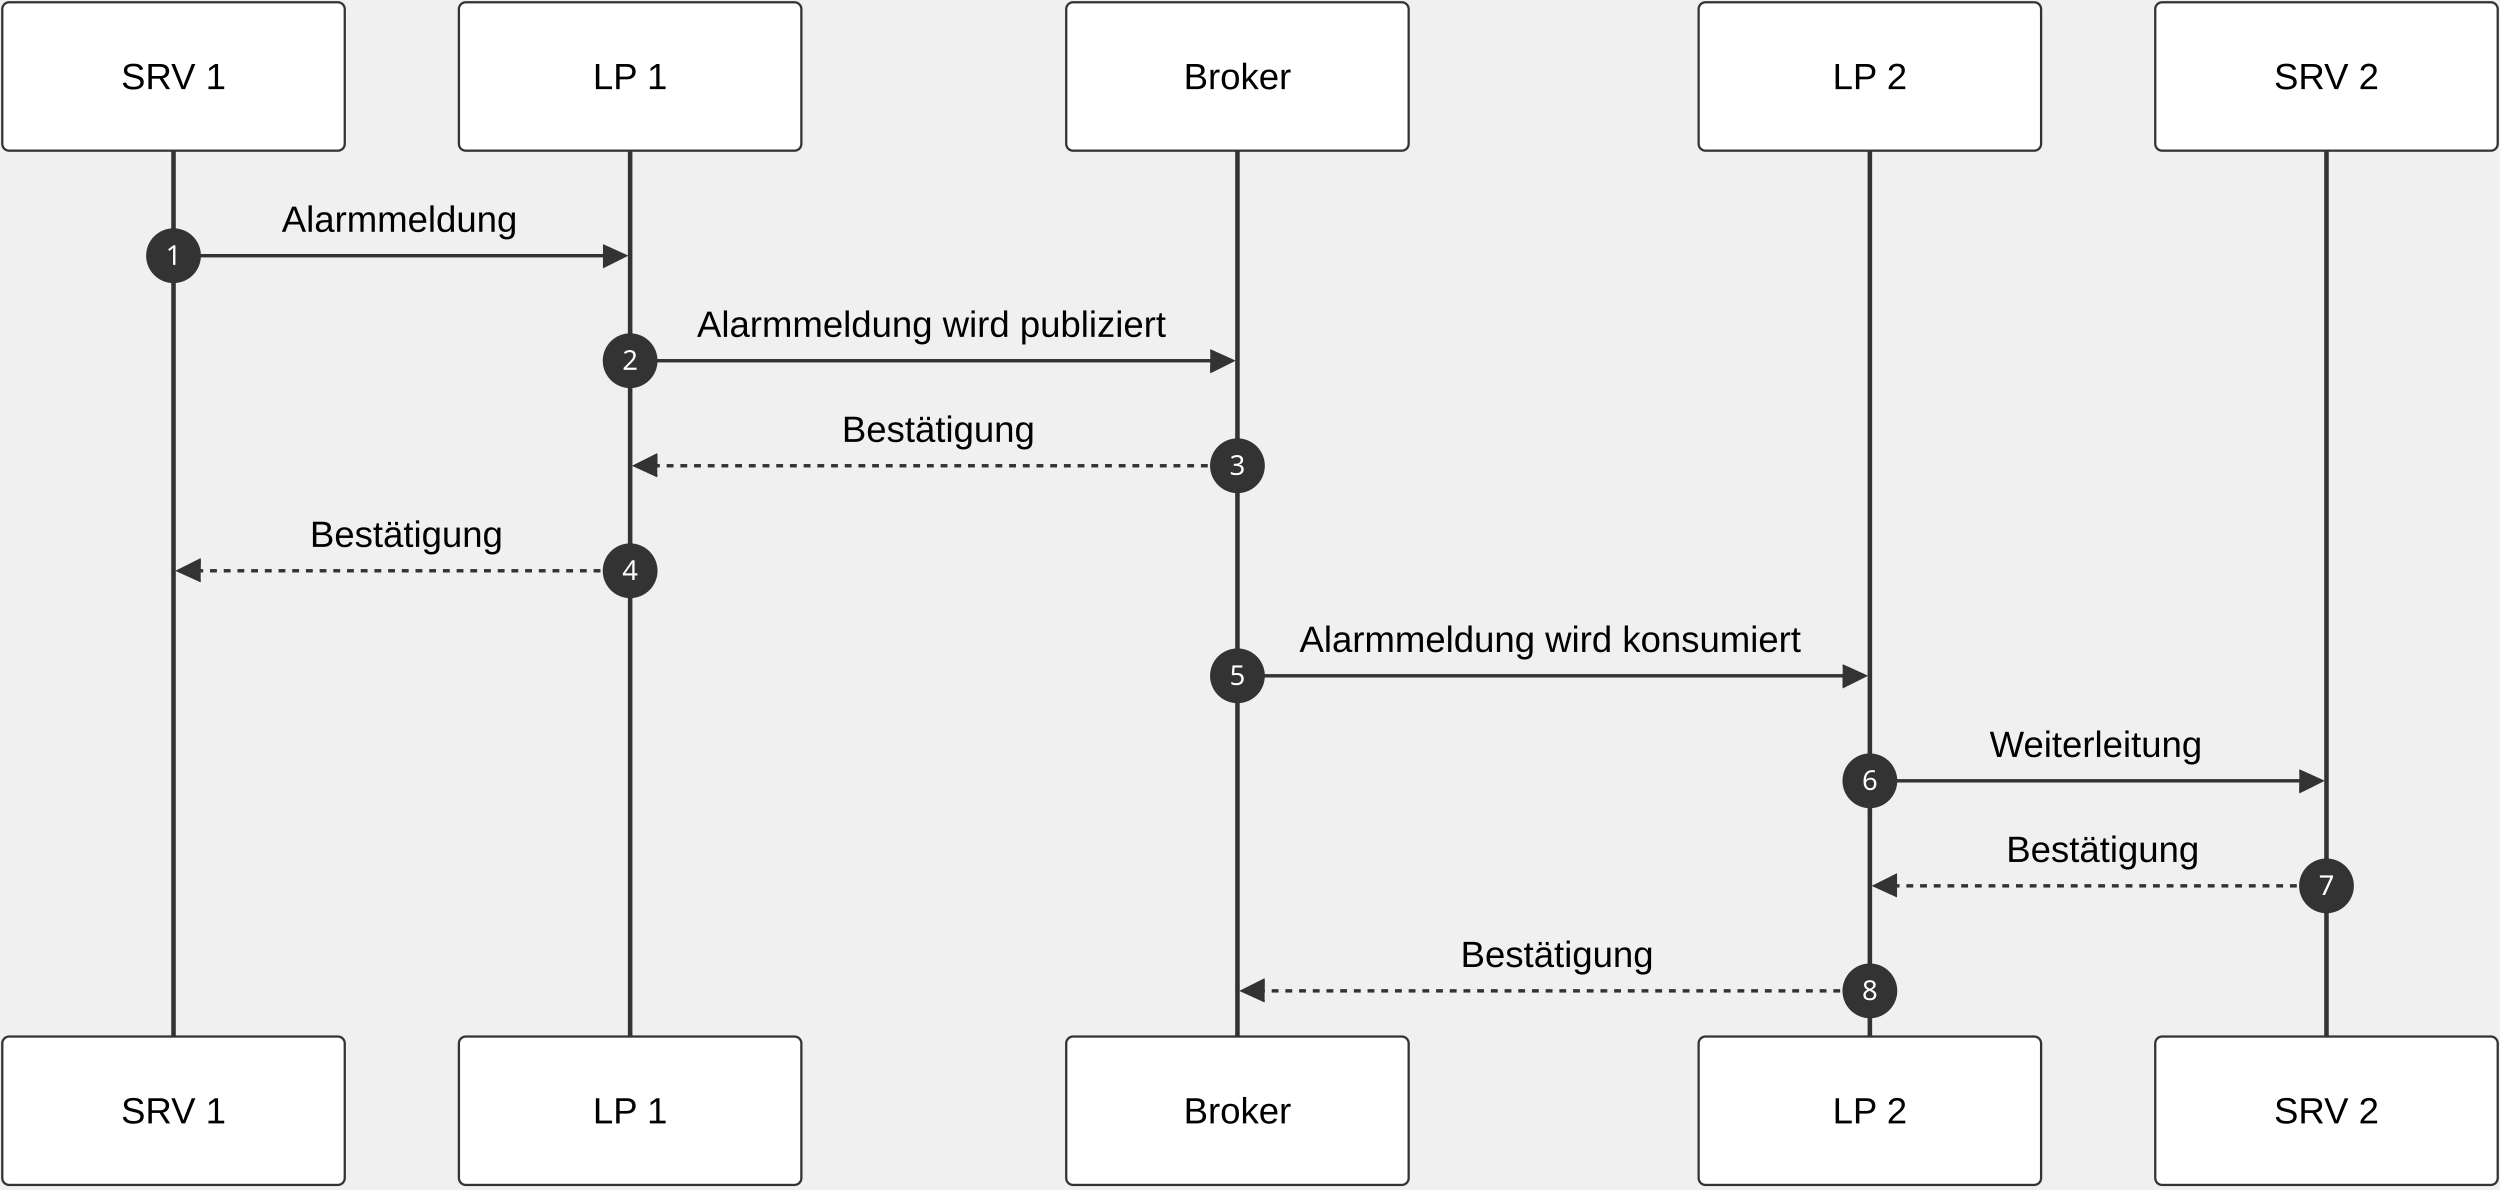
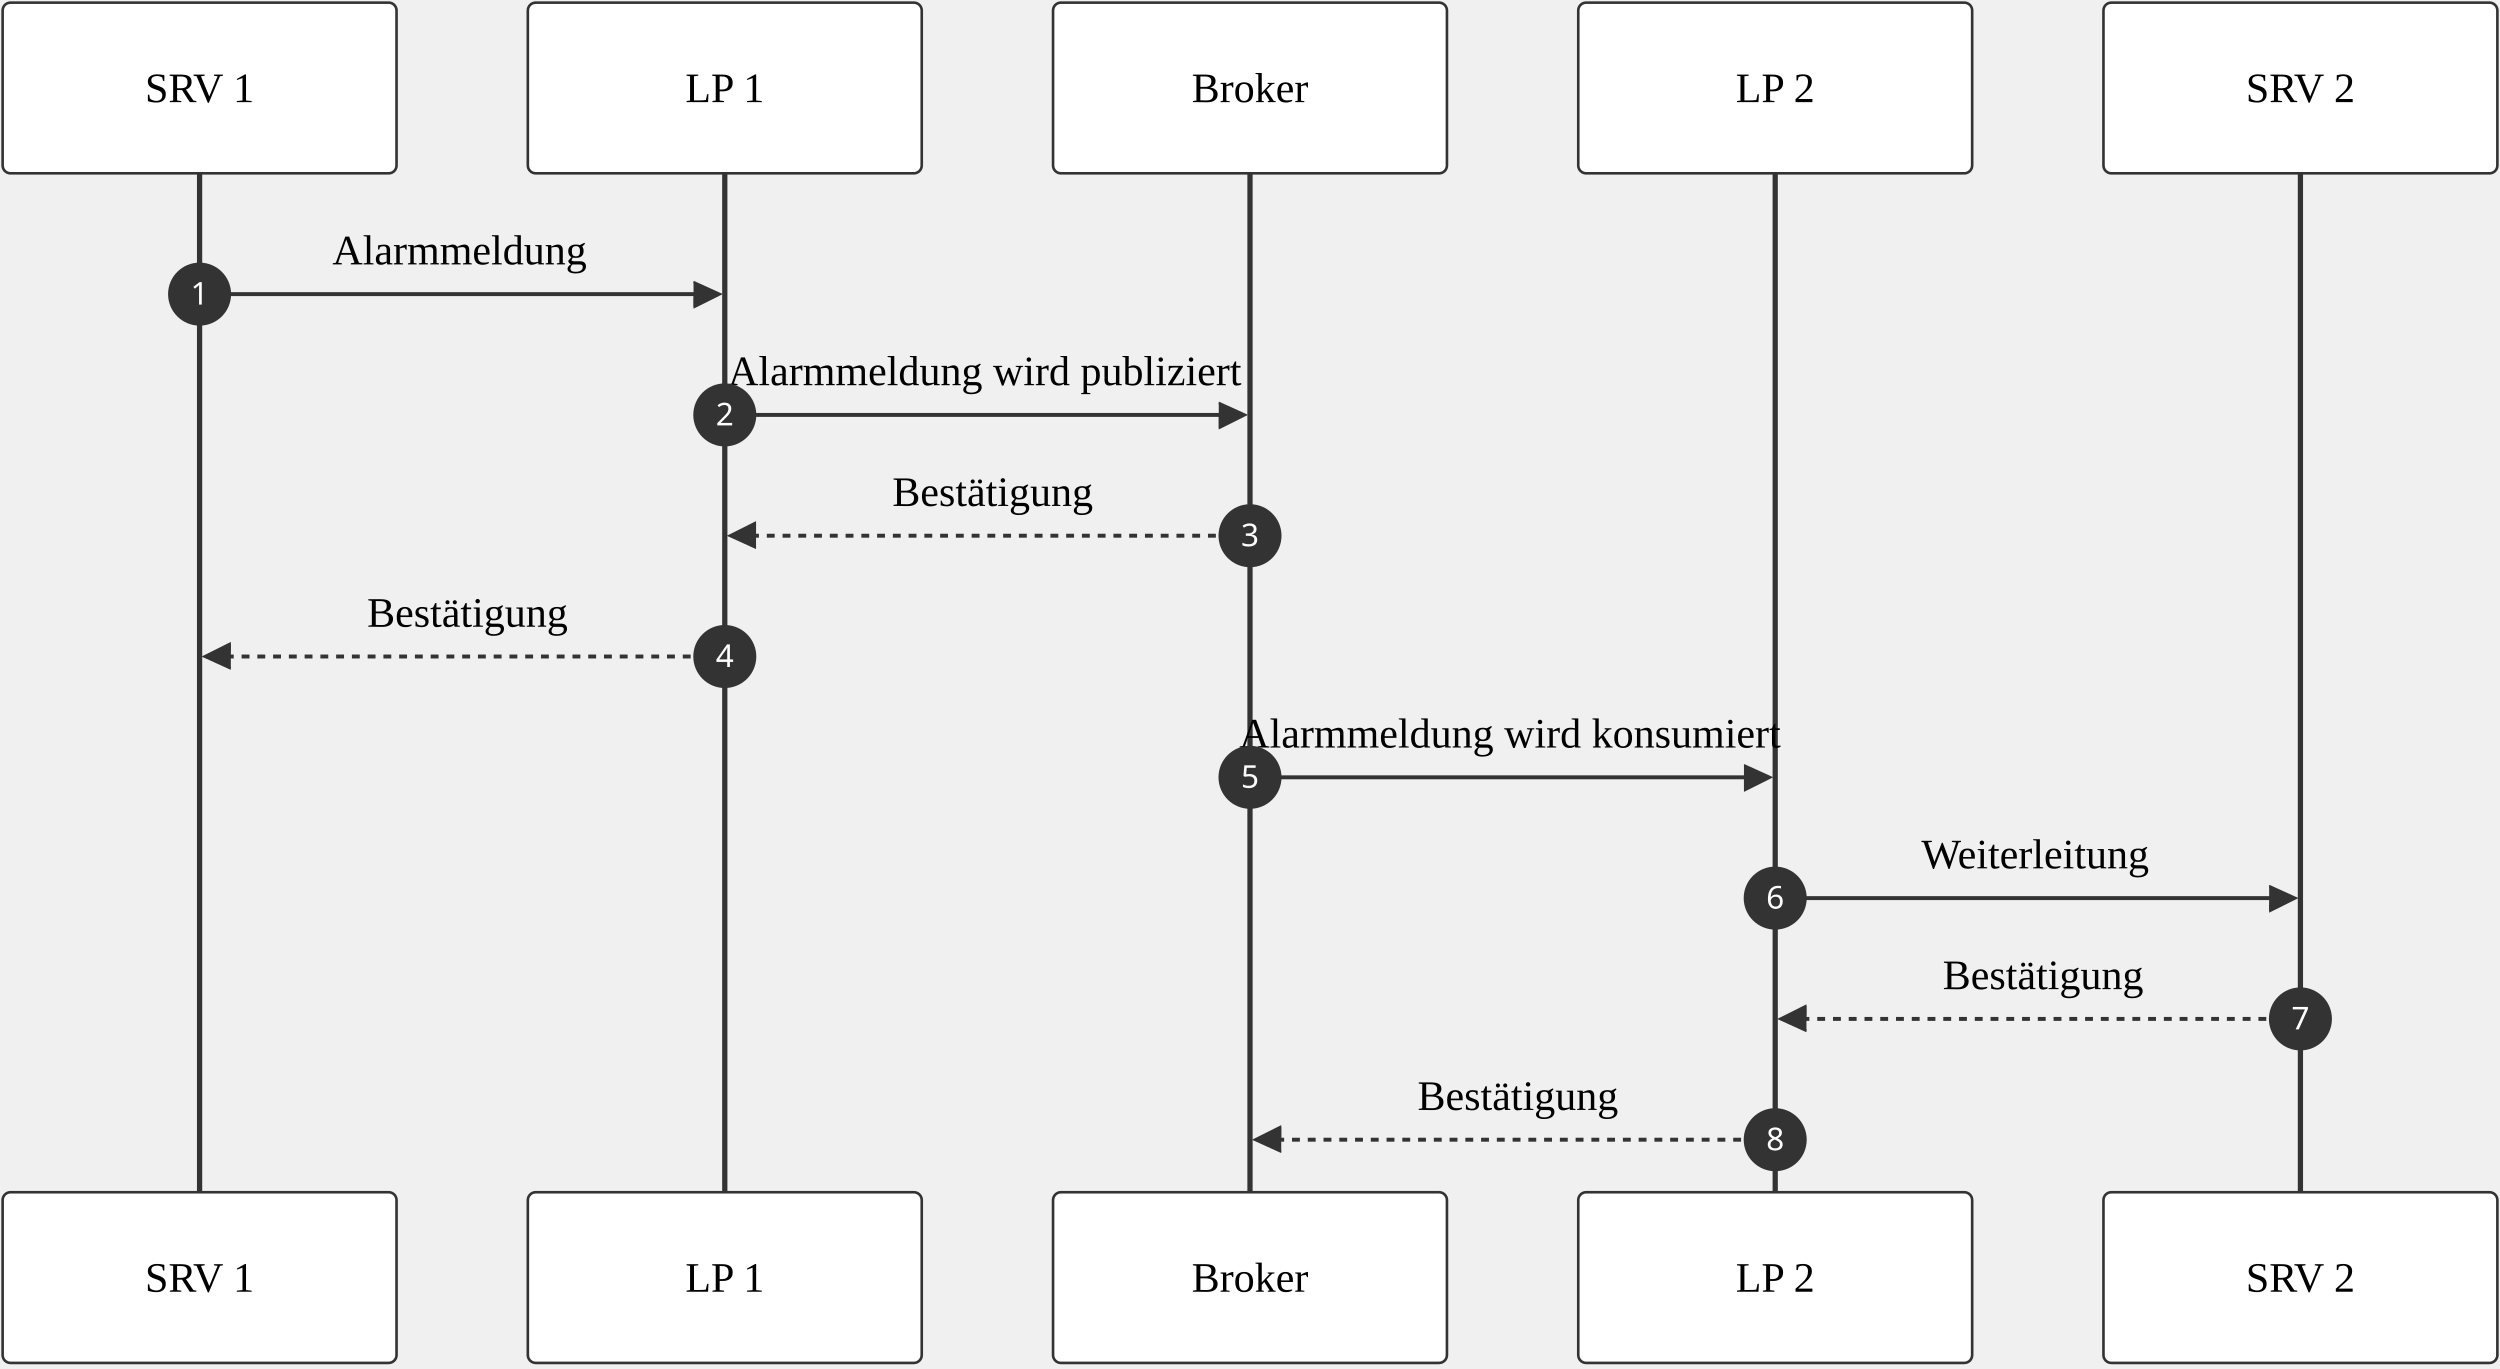
- <svg xmlns="http://www.w3.org/2000/svg" id="my-svg" width="100%" style="max-width: 1095px; background-color: white;" viewBox="-1 -1 1095 521" role="graphics-document document" aria-roledescription="sequence">
+ <svg xmlns="http://www.w3.org/2000/svg" id="my-svg" width="100%" style="max-width: 952px; background-color: white;" viewBox="-1 -1 952 521" role="graphics-document document" aria-roledescription="sequence">
  <g>
-     <rect x="943" y="453" fill="#eaeaea" stroke="#666" width="150" height="65" name="S2" rx="3" ry="3" class="actor actor-bottom" />
-     <text x="1018" y="485.5" dominant-baseline="central" alignment-baseline="central" class="actor actor-box" style="text-anchor: middle; font-size: 16px; font-weight: 400;">
-       <tspan x="1018" dy="0">SRV 2</tspan>
+     <rect x="800" y="453" fill="#eaeaea" stroke="#666" width="150" height="65" name="S2" rx="3" ry="3" class="actor actor-bottom" />
+     <text x="875" y="485.5" dominant-baseline="central" alignment-baseline="central" class="actor actor-box" style="text-anchor: middle; font-size: 16px; font-weight: 400;">
+       <tspan x="875" dy="0">SRV 2</tspan>
    </text>
  </g>
  <g>
-     <rect x="743" y="453" fill="#eaeaea" stroke="#666" width="150" height="65" name="LP2" rx="3" ry="3" class="actor actor-bottom" />
-     <text x="818" y="485.5" dominant-baseline="central" alignment-baseline="central" class="actor actor-box" style="text-anchor: middle; font-size: 16px; font-weight: 400;">
-       <tspan x="818" dy="0">LP 2</tspan>
+     <rect x="600" y="453" fill="#eaeaea" stroke="#666" width="150" height="65" name="LP2" rx="3" ry="3" class="actor actor-bottom" />
+     <text x="675" y="485.5" dominant-baseline="central" alignment-baseline="central" class="actor actor-box" style="text-anchor: middle; font-size: 16px; font-weight: 400;">
+       <tspan x="675" dy="0">LP 2</tspan>
    </text>
  </g>
  <g>
-     <rect x="466" y="453" fill="#eaeaea" stroke="#666" width="150" height="65" name="B" rx="3" ry="3" class="actor actor-bottom" />
-     <text x="541" y="485.5" dominant-baseline="central" alignment-baseline="central" class="actor actor-box" style="text-anchor: middle; font-size: 16px; font-weight: 400;">
-       <tspan x="541" dy="0">Broker</tspan>
+     <rect x="400" y="453" fill="#eaeaea" stroke="#666" width="150" height="65" name="B" rx="3" ry="3" class="actor actor-bottom" />
+     <text x="475" y="485.5" dominant-baseline="central" alignment-baseline="central" class="actor actor-box" style="text-anchor: middle; font-size: 16px; font-weight: 400;">
+       <tspan x="475" dy="0">Broker</tspan>
    </text>
  </g>
  <g>
    <rect x="200" y="453" fill="#eaeaea" stroke="#666" width="150" height="65" name="LP1" rx="3" ry="3" class="actor actor-bottom" />
    <text x="275" y="485.5" dominant-baseline="central" alignment-baseline="central" class="actor actor-box" style="text-anchor: middle; font-size: 16px; font-weight: 400;">
      <tspan x="275" dy="0">LP 1</tspan>
    </text>
  </g>
  <g>
    <rect x="0" y="453" fill="#eaeaea" stroke="#666" width="150" height="65" name="S1" rx="3" ry="3" class="actor actor-bottom" />
    <text x="75" y="485.5" dominant-baseline="central" alignment-baseline="central" class="actor actor-box" style="text-anchor: middle; font-size: 16px; font-weight: 400;">
      <tspan x="75" dy="0">SRV 1</tspan>
    </text>
  </g>
  <g>
-     <line id="actor4" x1="1018" y1="65" x2="1018" y2="453" class="actor-line 200" stroke-width="0.5px" stroke="#999" name="S2" data-et="life-line" data-id="S2" />
+     <line id="actor4" x1="875" y1="65" x2="875" y2="453" class="actor-line 200" stroke-width="0.5px" stroke="#999" name="S2" data-et="life-line" data-id="S2" />
    <g id="root-4" data-et="participant" data-type="participant" data-id="S2">
-       <rect x="943" y="0" fill="#eaeaea" stroke="#666" width="150" height="65" name="S2" rx="3" ry="3" class="actor actor-top" />
-       <text x="1018" y="32.5" dominant-baseline="central" alignment-baseline="central" class="actor actor-box" style="text-anchor: middle; font-size: 16px; font-weight: 400;">
-         <tspan x="1018" dy="0">SRV 2</tspan>
+       <rect x="800" y="0" fill="#eaeaea" stroke="#666" width="150" height="65" name="S2" rx="3" ry="3" class="actor actor-top" />
+       <text x="875" y="32.5" dominant-baseline="central" alignment-baseline="central" class="actor actor-box" style="text-anchor: middle; font-size: 16px; font-weight: 400;">
+         <tspan x="875" dy="0">SRV 2</tspan>
      </text>
    </g>
  </g>
  <g>
-     <line id="actor3" x1="818" y1="65" x2="818" y2="453" class="actor-line 200" stroke-width="0.5px" stroke="#999" name="LP2" data-et="life-line" data-id="LP2" />
+     <line id="actor3" x1="675" y1="65" x2="675" y2="453" class="actor-line 200" stroke-width="0.5px" stroke="#999" name="LP2" data-et="life-line" data-id="LP2" />
    <g id="root-3" data-et="participant" data-type="participant" data-id="LP2">
-       <rect x="743" y="0" fill="#eaeaea" stroke="#666" width="150" height="65" name="LP2" rx="3" ry="3" class="actor actor-top" />
-       <text x="818" y="32.5" dominant-baseline="central" alignment-baseline="central" class="actor actor-box" style="text-anchor: middle; font-size: 16px; font-weight: 400;">
-         <tspan x="818" dy="0">LP 2</tspan>
+       <rect x="600" y="0" fill="#eaeaea" stroke="#666" width="150" height="65" name="LP2" rx="3" ry="3" class="actor actor-top" />
+       <text x="675" y="32.5" dominant-baseline="central" alignment-baseline="central" class="actor actor-box" style="text-anchor: middle; font-size: 16px; font-weight: 400;">
+         <tspan x="675" dy="0">LP 2</tspan>
      </text>
    </g>
  </g>
  <g>
-     <line id="actor2" x1="541" y1="65" x2="541" y2="453" class="actor-line 200" stroke-width="0.5px" stroke="#999" name="B" data-et="life-line" data-id="B" />
+     <line id="actor2" x1="475" y1="65" x2="475" y2="453" class="actor-line 200" stroke-width="0.5px" stroke="#999" name="B" data-et="life-line" data-id="B" />
    <g id="root-2" data-et="participant" data-type="participant" data-id="B">
-       <rect x="466" y="0" fill="#eaeaea" stroke="#666" width="150" height="65" name="B" rx="3" ry="3" class="actor actor-top" />
-       <text x="541" y="32.5" dominant-baseline="central" alignment-baseline="central" class="actor actor-box" style="text-anchor: middle; font-size: 16px; font-weight: 400;">
-         <tspan x="541" dy="0">Broker</tspan>
+       <rect x="400" y="0" fill="#eaeaea" stroke="#666" width="150" height="65" name="B" rx="3" ry="3" class="actor actor-top" />
+       <text x="475" y="32.5" dominant-baseline="central" alignment-baseline="central" class="actor actor-box" style="text-anchor: middle; font-size: 16px; font-weight: 400;">
+         <tspan x="475" dy="0">Broker</tspan>
      </text>
    </g>
  </g>
  <g>
    <line id="actor1" x1="275" y1="65" x2="275" y2="453" class="actor-line 200" stroke-width="0.5px" stroke="#999" name="LP1" data-et="life-line" data-id="LP1" />
    <g id="root-1" data-et="participant" data-type="participant" data-id="LP1">
      <rect x="200" y="0" fill="#eaeaea" stroke="#666" width="150" height="65" name="LP1" rx="3" ry="3" class="actor actor-top" />
      <text x="275" y="32.5" dominant-baseline="central" alignment-baseline="central" class="actor actor-box" style="text-anchor: middle; font-size: 16px; font-weight: 400;">
        <tspan x="275" dy="0">LP 1</tspan>
      </text>
    </g>
  </g>
  <g>
    <line id="actor0" x1="75" y1="65" x2="75" y2="453" class="actor-line 200" stroke-width="0.5px" stroke="#999" name="S1" data-et="life-line" data-id="S1" />
    <g id="root-0" data-et="participant" data-type="participant" data-id="S1">
      <rect x="0" y="0" fill="#eaeaea" stroke="#666" width="150" height="65" name="S1" rx="3" ry="3" class="actor actor-top" />
      <text x="75" y="32.5" dominant-baseline="central" alignment-baseline="central" class="actor actor-box" style="text-anchor: middle; font-size: 16px; font-weight: 400;">
        <tspan x="75" dy="0">SRV 1</tspan>
      </text>
    </g>
  </g>
-   <style>#my-svg{font-family:"trebuchet ms",verdana,arial,sans-serif;font-size:16px;fill:#333;}@keyframes edge-animation-frame{from{stroke-dashoffset:0;}}@keyframes dash{to{stroke-dashoffset:0;}}#my-svg .edge-animation-slow{stroke-dasharray:9,5!important;stroke-dashoffset:900;animation:dash 50s linear infinite;stroke-linecap:round;}#my-svg .edge-animation-fast{stroke-dasharray:9,5!important;stroke-dashoffset:900;animation:dash 20s linear infinite;stroke-linecap:round;}#my-svg .error-icon{fill:hsl(220.588, 100%, 98.333%);}#my-svg .error-text{fill:rgb(8.5, 5.75, 0);stroke:rgb(8.5, 5.75, 0);}#my-svg .edge-thickness-normal{stroke-width:1px;}#my-svg .edge-thickness-thick{stroke-width:3.5px;}#my-svg .edge-pattern-solid{stroke-dasharray:0;}#my-svg .edge-thickness-invisible{stroke-width:0;fill:none;}#my-svg .edge-pattern-dashed{stroke-dasharray:3;}#my-svg .edge-pattern-dotted{stroke-dasharray:2;}#my-svg .marker{fill:#0b0b0b;stroke:#0b0b0b;}#my-svg .marker.cross{stroke:#0b0b0b;}#my-svg svg{font-family:"trebuchet ms",verdana,arial,sans-serif;font-size:16px;}#my-svg p{margin:0;}#my-svg .actor{stroke:#333333;fill:#ffffff;stroke-width:1;}#my-svg rect.actor.outer-path[data-look="neo"]{filter:drop-shadow( 1px 2px 2px rgba(185,185,185,1));}#my-svg rect.note[data-look="neo"]{stroke:#aaaa33;fill:#fff5ad;filter:drop-shadow( 1px 2px 2px rgba(185,185,185,1));}#my-svg text.actor&gt;tspan{fill:#000000;stroke:none;}#my-svg .actor-line{stroke:#333333;}#my-svg .innerArc{stroke-width:1.5;stroke-dasharray:none;}#my-svg .messageLine0{stroke-width:1.5;stroke-dasharray:none;stroke:#333333;}#my-svg .messageLine1{stroke-width:1.5;stroke-dasharray:2,2;stroke:#333333;}#my-svg [id$="-arrowhead"] path{fill:#333333;stroke:#333333;}#my-svg .sequenceNumber{fill:#ffffff;}#my-svg [id$="-sequencenumber"]{fill:#333333;}#my-svg [id$="-crosshead"] path{fill:#333333;stroke:#333333;}#my-svg .messageText{fill:#000000;stroke:none;}#my-svg .labelBox{stroke:#333333;fill:#ffffff;filter:none;}#my-svg .labelText,#my-svg .labelText&gt;tspan{fill:#000000;stroke:none;}#my-svg .loopText,#my-svg .loopText&gt;tspan{fill:#000000;stroke:none;}#my-svg .sectionTitle,#my-svg .sectionTitle&gt;tspan{fill:#000000;stroke:none;}#my-svg .loopLine{stroke-width:2px;stroke-dasharray:2,2;stroke:#333333;fill:#333333;}#my-svg .note{stroke:#aaaa33;fill:#fff5ad;}#my-svg .noteText,#my-svg .noteText&gt;tspan{fill:#000000;stroke:none;font-weight:normal;}#my-svg .activation0{fill:#f4f4f4;stroke:#666666;}#my-svg .activation1{fill:#f4f4f4;stroke:#666666;}#my-svg .activation2{fill:#f4f4f4;stroke:#666666;}#my-svg .actorPopupMenu{position:absolute;}#my-svg .actorPopupMenuPanel{position:absolute;fill:#ffffff;box-shadow:0px 8px 16px 0px rgba(0,0,0,0.2);filter:drop-shadow(3px 5px 2px rgb(0 0 0 / 0.4));}#my-svg .actor-man circle,#my-svg line{fill:#ffffff;stroke-width:2px;}#my-svg g rect.rect{filter:drop-shadow( 1px 2px 2px rgba(185,185,185,1));stroke:hsl(40.588, 60%, 83.333%);}#my-svg .node .neo-node{stroke:hsl(40.588, 60%, 83.333%);}#my-svg [data-look="neo"].node rect,#my-svg [data-look="neo"].cluster rect,#my-svg [data-look="neo"].node polygon{stroke:url(#my-svg-gradient);filter:drop-shadow( 1px 2px 2px rgba(185,185,185,1));}#my-svg [data-look="neo"].swimlane.cluster rect{filter:none;}#my-svg [data-look="neo"].node path{stroke:url(#my-svg-gradient);stroke-width:1px;}#my-svg [data-look="neo"].node .outer-path{filter:drop-shadow( 1px 2px 2px rgba(185,185,185,1));}#my-svg [data-look="neo"].node .neo-line path{stroke:hsl(40.588, 60%, 83.333%);filter:none;}#my-svg [data-look="neo"].node circle{stroke:url(#my-svg-gradient);filter:drop-shadow( 1px 2px 2px rgba(185,185,185,1));}#my-svg [data-look="neo"].node circle .state-start{fill:#000000;}#my-svg [data-look="neo"].icon-shape .icon{fill:url(#my-svg-gradient);filter:drop-shadow( 1px 2px 2px rgba(185,185,185,1));}#my-svg [data-look="neo"].icon-shape .icon-neo path{stroke:url(#my-svg-gradient);filter:drop-shadow( 1px 2px 2px rgba(185,185,185,1));}#my-svg :root{--mermaid-font-family:"trebuchet ms",verdana,arial,sans-serif;}</style>
+   <style>#my-svg{font-family:'Times New Roman',Times,serif;font-size:16px;fill:#333;}@keyframes edge-animation-frame{from{stroke-dashoffset:0;}}@keyframes dash{to{stroke-dashoffset:0;}}#my-svg .edge-animation-slow{stroke-dasharray:9,5!important;stroke-dashoffset:900;animation:dash 50s linear infinite;stroke-linecap:round;}#my-svg .edge-animation-fast{stroke-dasharray:9,5!important;stroke-dashoffset:900;animation:dash 20s linear infinite;stroke-linecap:round;}#my-svg .error-icon{fill:hsl(220.588, 100%, 98.333%);}#my-svg .error-text{fill:rgb(8.5, 5.75, 0);stroke:rgb(8.5, 5.75, 0);}#my-svg .edge-thickness-normal{stroke-width:1px;}#my-svg .edge-thickness-thick{stroke-width:3.5px;}#my-svg .edge-pattern-solid{stroke-dasharray:0;}#my-svg .edge-thickness-invisible{stroke-width:0;fill:none;}#my-svg .edge-pattern-dashed{stroke-dasharray:3;}#my-svg .edge-pattern-dotted{stroke-dasharray:2;}#my-svg .marker{fill:#0b0b0b;stroke:#0b0b0b;}#my-svg .marker.cross{stroke:#0b0b0b;}#my-svg svg{font-family:'Times New Roman',Times,serif;font-size:16px;}#my-svg p{margin:0;}#my-svg .actor{stroke:#333333;fill:#ffffff;stroke-width:1;}#my-svg rect.actor.outer-path[data-look="neo"]{filter:drop-shadow( 1px 2px 2px rgba(185,185,185,1));}#my-svg rect.note[data-look="neo"]{stroke:#aaaa33;fill:#fff5ad;filter:drop-shadow( 1px 2px 2px rgba(185,185,185,1));}#my-svg text.actor&gt;tspan{fill:#000000;stroke:none;}#my-svg .actor-line{stroke:#333333;}#my-svg .innerArc{stroke-width:1.5;stroke-dasharray:none;}#my-svg .messageLine0{stroke-width:1.5;stroke-dasharray:none;stroke:#333333;}#my-svg .messageLine1{stroke-width:1.5;stroke-dasharray:2,2;stroke:#333333;}#my-svg [id$="-arrowhead"] path{fill:#333333;stroke:#333333;}#my-svg .sequenceNumber{fill:#ffffff;}#my-svg [id$="-sequencenumber"]{fill:#333333;}#my-svg [id$="-crosshead"] path{fill:#333333;stroke:#333333;}#my-svg .messageText{fill:#000000;stroke:none;}#my-svg .labelBox{stroke:#333333;fill:#ffffff;filter:none;}#my-svg .labelText,#my-svg .labelText&gt;tspan{fill:#000000;stroke:none;}#my-svg .loopText,#my-svg .loopText&gt;tspan{fill:#000000;stroke:none;}#my-svg .sectionTitle,#my-svg .sectionTitle&gt;tspan{fill:#000000;stroke:none;}#my-svg .loopLine{stroke-width:2px;stroke-dasharray:2,2;stroke:#333333;fill:#333333;}#my-svg .note{stroke:#aaaa33;fill:#fff5ad;}#my-svg .noteText,#my-svg .noteText&gt;tspan{fill:#000000;stroke:none;font-weight:normal;}#my-svg .activation0{fill:#f4f4f4;stroke:#666666;}#my-svg .activation1{fill:#f4f4f4;stroke:#666666;}#my-svg .activation2{fill:#f4f4f4;stroke:#666666;}#my-svg .actorPopupMenu{position:absolute;}#my-svg .actorPopupMenuPanel{position:absolute;fill:#ffffff;box-shadow:0px 8px 16px 0px rgba(0,0,0,0.2);filter:drop-shadow(3px 5px 2px rgb(0 0 0 / 0.4));}#my-svg .actor-man circle,#my-svg line{fill:#ffffff;stroke-width:2px;}#my-svg g rect.rect{filter:drop-shadow( 1px 2px 2px rgba(185,185,185,1));stroke:hsl(40.588, 60%, 83.333%);}#my-svg .node .neo-node{stroke:hsl(40.588, 60%, 83.333%);}#my-svg [data-look="neo"].node rect,#my-svg [data-look="neo"].cluster rect,#my-svg [data-look="neo"].node polygon{stroke:url(#my-svg-gradient);filter:drop-shadow( 1px 2px 2px rgba(185,185,185,1));}#my-svg [data-look="neo"].swimlane.cluster rect{filter:none;}#my-svg [data-look="neo"].node path{stroke:url(#my-svg-gradient);stroke-width:1px;}#my-svg [data-look="neo"].node .outer-path{filter:drop-shadow( 1px 2px 2px rgba(185,185,185,1));}#my-svg [data-look="neo"].node .neo-line path{stroke:hsl(40.588, 60%, 83.333%);filter:none;}#my-svg [data-look="neo"].node circle{stroke:url(#my-svg-gradient);filter:drop-shadow( 1px 2px 2px rgba(185,185,185,1));}#my-svg [data-look="neo"].node circle .state-start{fill:#000000;}#my-svg [data-look="neo"].icon-shape .icon{fill:url(#my-svg-gradient);filter:drop-shadow( 1px 2px 2px rgba(185,185,185,1));}#my-svg [data-look="neo"].icon-shape .icon-neo path{stroke:url(#my-svg-gradient);filter:drop-shadow( 1px 2px 2px rgba(185,185,185,1));}#my-svg :root{--mermaid-font-family:"trebuchet ms",verdana,arial,sans-serif;}</style>
  <g />
  <defs>
    <symbol id="my-svg-computer" width="24" height="24">
      <path transform="scale(.5)" d="M2 2v13h20v-13h-20zm18 11h-16v-9h16v9zm-10.228 6l.466-1h3.524l.467 1h-4.457zm14.228 3h-24l2-6h2.104l-1.33 4h18.45l-1.297-4h2.073l2 6zm-5-10h-14v-7h14v7z" />
    </symbol>
  </defs>
  <defs>
    <symbol id="my-svg-database" fill-rule="evenodd" clip-rule="evenodd">
      <path transform="scale(.5)" d="M12.258.001l.256.004.255.005.253.008.251.01.249.012.247.015.246.016.242.019.241.02.239.023.236.024.233.027.231.028.229.031.225.032.223.034.22.036.217.038.214.04.211.041.208.043.205.045.201.046.198.048.194.05.191.051.187.053.183.054.18.056.175.057.172.059.168.06.163.061.16.063.155.064.15.066.074.033.073.033.071.034.07.034.069.035.068.035.067.035.066.035.064.036.064.036.062.036.06.036.06.037.058.037.058.037.055.038.055.038.053.038.052.038.051.039.05.039.048.039.047.039.045.04.044.04.043.04.041.04.04.041.039.041.037.041.036.041.034.041.033.042.032.042.03.042.029.042.027.042.026.043.024.043.023.043.021.043.02.043.018.044.017.043.015.044.013.044.012.044.011.045.009.044.007.045.006.045.004.045.002.045.001.045v17l-.001.045-.002.045-.004.045-.006.045-.007.045-.009.044-.011.045-.012.044-.013.044-.015.044-.017.043-.018.044-.02.043-.021.043-.023.043-.024.043-.026.043-.027.042-.029.042-.03.042-.032.042-.033.042-.034.041-.036.041-.037.041-.039.041-.04.041-.041.04-.043.04-.044.04-.045.04-.047.039-.048.039-.05.039-.051.039-.052.038-.053.038-.055.038-.055.038-.058.037-.058.037-.06.037-.06.036-.062.036-.064.036-.064.036-.066.035-.067.035-.068.035-.069.035-.07.034-.071.034-.073.033-.074.033-.15.066-.155.064-.16.063-.163.061-.168.06-.172.059-.175.057-.18.056-.183.054-.187.053-.191.051-.194.05-.198.048-.201.046-.205.045-.208.043-.211.041-.214.04-.217.038-.22.036-.223.034-.225.032-.229.031-.231.028-.233.027-.236.024-.239.023-.241.02-.242.019-.246.016-.247.015-.249.012-.251.01-.253.008-.255.005-.256.004-.258.001-.258-.001-.256-.004-.255-.005-.253-.008-.251-.01-.249-.012-.247-.015-.245-.016-.243-.019-.241-.02-.238-.023-.236-.024-.234-.027-.231-.028-.228-.031-.226-.032-.223-.034-.22-.036-.217-.038-.214-.04-.211-.041-.208-.043-.204-.045-.201-.046-.198-.048-.195-.05-.19-.051-.187-.053-.184-.054-.179-.056-.176-.057-.172-.059-.167-.06-.164-.061-.159-.063-.155-.064-.151-.066-.074-.033-.072-.033-.072-.034-.07-.034-.069-.035-.068-.035-.067-.035-.066-.035-.064-.036-.063-.036-.062-.036-.061-.036-.06-.037-.058-.037-.057-.037-.056-.038-.055-.038-.053-.038-.052-.038-.051-.039-.049-.039-.049-.039-.046-.039-.046-.04-.044-.04-.043-.04-.041-.04-.04-.041-.039-.041-.037-.041-.036-.041-.034-.041-.033-.042-.032-.042-.03-.042-.029-.042-.027-.042-.026-.043-.024-.043-.023-.043-.021-.043-.02-.043-.018-.044-.017-.043-.015-.044-.013-.044-.012-.044-.011-.045-.009-.044-.007-.045-.006-.045-.004-.045-.002-.045-.001-.045v-17l.001-.045.002-.045.004-.045.006-.045.007-.045.009-.044.011-.045.012-.044.013-.044.015-.044.017-.043.018-.044.02-.043.021-.043.023-.043.024-.043.026-.043.027-.042.029-.042.03-.042.032-.042.033-.042.034-.041.036-.041.037-.041.039-.041.04-.041.041-.04.043-.04.044-.04.046-.04.046-.039.049-.039.049-.039.051-.039.052-.038.053-.038.055-.038.056-.038.057-.037.058-.037.06-.037.061-.036.062-.036.063-.036.064-.036.066-.035.067-.035.068-.035.069-.035.07-.034.072-.034.072-.033.074-.033.151-.066.155-.064.159-.063.164-.061.167-.06.172-.059.176-.057.179-.056.184-.054.187-.053.19-.051.195-.05.198-.048.201-.046.204-.045.208-.043.211-.041.214-.04.217-.038.22-.036.223-.034.226-.032.228-.031.231-.028.234-.027.236-.024.238-.023.241-.02.243-.019.245-.016.247-.015.249-.012.251-.01.253-.008.255-.005.256-.004.258-.001.258.001zm-9.258 20.499v.01l.001.021.003.021.004.022.005.021.006.022.007.022.009.023.01.022.011.023.012.023.013.023.015.023.016.024.017.023.018.024.019.024.021.024.022.025.023.024.024.025.052.049.056.05.061.051.066.051.07.051.075.051.079.052.084.052.088.052.092.052.097.052.102.051.105.052.11.052.114.051.119.051.123.051.127.05.131.05.135.05.139.048.144.049.147.047.152.047.155.047.16.045.163.045.167.043.171.043.176.041.178.041.183.039.187.039.19.037.194.035.197.035.202.033.204.031.209.03.212.029.216.027.219.025.222.024.226.021.23.02.233.018.236.016.24.015.243.012.246.01.249.008.253.005.256.004.259.001.26-.001.257-.004.254-.005.25-.008.247-.011.244-.012.241-.014.237-.016.233-.018.231-.021.226-.021.224-.024.22-.026.216-.027.212-.028.21-.031.205-.031.202-.034.198-.034.194-.036.191-.037.187-.039.183-.04.179-.04.175-.042.172-.043.168-.044.163-.045.16-.046.155-.046.152-.047.148-.048.143-.049.139-.049.136-.05.131-.05.126-.05.123-.051.118-.052.114-.051.11-.052.106-.052.101-.052.096-.052.092-.052.088-.053.083-.051.079-.052.074-.052.07-.051.065-.051.06-.051.056-.05.051-.05.023-.024.023-.025.021-.024.02-.024.019-.024.018-.024.017-.024.015-.023.014-.024.013-.023.012-.023.01-.023.01-.022.008-.022.006-.022.006-.022.004-.022.004-.021.001-.021.001-.021v-4.127l-.077.055-.08.053-.083.054-.085.053-.087.052-.09.052-.093.051-.095.05-.097.05-.1.049-.102.049-.105.048-.106.047-.109.047-.111.046-.114.045-.115.045-.118.044-.12.043-.122.042-.124.042-.126.041-.128.04-.13.04-.132.038-.134.038-.135.037-.138.037-.139.035-.142.035-.143.034-.144.033-.147.032-.148.031-.15.03-.151.03-.153.029-.154.027-.156.027-.158.026-.159.025-.161.024-.162.023-.163.022-.165.021-.166.02-.167.019-.169.018-.169.017-.171.016-.173.015-.173.014-.175.013-.175.012-.177.011-.178.01-.179.008-.179.008-.181.006-.182.005-.182.004-.184.003-.184.002h-.37l-.184-.002-.184-.003-.182-.004-.182-.005-.181-.006-.179-.008-.179-.008-.178-.01-.176-.011-.176-.012-.175-.013-.173-.014-.172-.015-.171-.016-.17-.017-.169-.018-.167-.019-.166-.02-.165-.021-.163-.022-.162-.023-.161-.024-.159-.025-.157-.026-.156-.027-.155-.027-.153-.029-.151-.03-.15-.03-.148-.031-.146-.032-.145-.033-.143-.034-.141-.035-.14-.035-.137-.037-.136-.037-.134-.038-.132-.038-.13-.04-.128-.04-.126-.041-.124-.042-.122-.042-.12-.044-.117-.043-.116-.045-.113-.045-.112-.046-.109-.047-.106-.047-.105-.048-.102-.049-.1-.049-.097-.05-.095-.05-.093-.052-.09-.051-.087-.052-.085-.053-.083-.054-.08-.054-.077-.054v4.127zm0-5.654v.011l.001.021.003.021.004.021.005.022.006.022.007.022.009.022.01.022.011.023.012.023.013.023.015.024.016.023.017.024.018.024.019.024.021.024.022.024.023.025.024.024.052.05.056.05.061.05.066.051.07.051.075.052.079.051.084.052.088.052.092.052.097.052.102.052.105.052.11.051.114.051.119.052.123.05.127.051.131.05.135.049.139.049.144.048.147.048.152.047.155.046.16.045.163.045.167.044.171.042.176.042.178.04.183.04.187.038.19.037.194.036.197.034.202.033.204.032.209.03.212.028.216.027.219.025.222.024.226.022.23.02.233.018.236.016.24.014.243.012.246.01.249.008.253.006.256.003.259.001.26-.001.257-.003.254-.006.25-.008.247-.01.244-.012.241-.015.237-.016.233-.018.231-.02.226-.022.224-.024.22-.025.216-.027.212-.029.21-.03.205-.032.202-.033.198-.035.194-.036.191-.037.187-.039.183-.039.179-.041.175-.042.172-.043.168-.044.163-.045.16-.045.155-.047.152-.047.148-.048.143-.048.139-.05.136-.049.131-.05.126-.051.123-.051.118-.051.114-.052.11-.052.106-.052.101-.052.096-.052.092-.052.088-.052.083-.052.079-.052.074-.051.07-.052.065-.051.06-.05.056-.051.051-.049.023-.025.023-.024.021-.025.02-.024.019-.024.018-.024.017-.024.015-.023.014-.023.013-.024.012-.022.01-.023.01-.023.008-.022.006-.022.006-.022.004-.021.004-.022.001-.021.001-.021v-4.139l-.077.054-.08.054-.083.054-.085.052-.087.053-.09.051-.093.051-.095.051-.097.05-.1.049-.102.049-.105.048-.106.047-.109.047-.111.046-.114.045-.115.044-.118.044-.12.044-.122.042-.124.042-.126.041-.128.04-.13.039-.132.039-.134.038-.135.037-.138.036-.139.036-.142.035-.143.033-.144.033-.147.033-.148.031-.15.03-.151.03-.153.028-.154.028-.156.027-.158.026-.159.025-.161.024-.162.023-.163.022-.165.021-.166.02-.167.019-.169.018-.169.017-.171.016-.173.015-.173.014-.175.013-.175.012-.177.011-.178.009-.179.009-.179.007-.181.007-.182.005-.182.004-.184.003-.184.002h-.37l-.184-.002-.184-.003-.182-.004-.182-.005-.181-.007-.179-.007-.179-.009-.178-.009-.176-.011-.176-.012-.175-.013-.173-.014-.172-.015-.171-.016-.17-.017-.169-.018-.167-.019-.166-.02-.165-.021-.163-.022-.162-.023-.161-.024-.159-.025-.157-.026-.156-.027-.155-.028-.153-.028-.151-.03-.15-.03-.148-.031-.146-.033-.145-.033-.143-.033-.141-.035-.14-.036-.137-.036-.136-.037-.134-.038-.132-.039-.13-.039-.128-.04-.126-.041-.124-.042-.122-.043-.12-.043-.117-.044-.116-.044-.113-.046-.112-.046-.109-.046-.106-.047-.105-.048-.102-.049-.1-.049-.097-.05-.095-.051-.093-.051-.09-.051-.087-.053-.085-.052-.083-.054-.08-.054-.077-.054v4.139zm0-5.666v.011l.001.02.003.022.004.021.005.022.006.021.007.022.009.023.01.022.011.023.012.023.013.023.015.023.016.024.017.024.018.023.019.024.021.025.022.024.023.024.024.025.052.05.056.05.061.05.066.051.07.051.075.052.079.051.084.052.088.052.092.052.097.052.102.052.105.051.11.052.114.051.119.051.123.051.127.05.131.05.135.05.139.049.144.048.147.048.152.047.155.046.16.045.163.045.167.043.171.043.176.042.178.04.183.04.187.038.19.037.194.036.197.034.202.033.204.032.209.03.212.028.216.027.219.025.222.024.226.021.23.02.233.018.236.017.24.014.243.012.246.01.249.008.253.006.256.003.259.001.26-.001.257-.003.254-.006.25-.008.247-.01.244-.013.241-.014.237-.016.233-.018.231-.02.226-.022.224-.024.22-.025.216-.027.212-.029.21-.03.205-.032.202-.033.198-.035.194-.036.191-.037.187-.039.183-.039.179-.041.175-.042.172-.043.168-.044.163-.045.16-.045.155-.047.152-.047.148-.048.143-.049.139-.049.136-.049.131-.051.126-.05.123-.051.118-.052.114-.051.11-.052.106-.052.101-.052.096-.052.092-.052.088-.052.083-.052.079-.052.074-.052.07-.051.065-.051.06-.051.056-.05.051-.049.023-.025.023-.025.021-.024.02-.024.019-.024.018-.024.017-.024.015-.023.014-.024.013-.023.012-.023.01-.022.01-.023.008-.022.006-.022.006-.022.004-.022.004-.021.001-.021.001-.021v-4.153l-.077.054-.08.054-.083.053-.085.053-.087.053-.09.051-.093.051-.095.051-.097.05-.1.049-.102.048-.105.048-.106.048-.109.046-.111.046-.114.046-.115.044-.118.044-.12.043-.122.043-.124.042-.126.041-.128.04-.13.039-.132.039-.134.038-.135.037-.138.036-.139.036-.142.034-.143.034-.144.033-.147.032-.148.032-.15.03-.151.03-.153.028-.154.028-.156.027-.158.026-.159.024-.161.024-.162.023-.163.023-.165.021-.166.02-.167.019-.169.018-.169.017-.171.016-.173.015-.173.014-.175.013-.175.012-.177.01-.178.01-.179.009-.179.007-.181.006-.182.006-.182.004-.184.003-.184.001-.185.001-.185-.001-.184-.001-.184-.003-.182-.004-.182-.006-.181-.006-.179-.007-.179-.009-.178-.01-.176-.01-.176-.012-.175-.013-.173-.014-.172-.015-.171-.016-.17-.017-.169-.018-.167-.019-.166-.02-.165-.021-.163-.023-.162-.023-.161-.024-.159-.024-.157-.026-.156-.027-.155-.028-.153-.028-.151-.03-.15-.03-.148-.032-.146-.032-.145-.033-.143-.034-.141-.034-.14-.036-.137-.036-.136-.037-.134-.038-.132-.039-.13-.039-.128-.041-.126-.041-.124-.041-.122-.043-.12-.043-.117-.044-.116-.044-.113-.046-.112-.046-.109-.046-.106-.048-.105-.048-.102-.048-.1-.05-.097-.049-.095-.051-.093-.051-.09-.052-.087-.052-.085-.053-.083-.053-.08-.054-.077-.054v4.153zm8.74-8.179l-.257.004-.254.005-.25.008-.247.011-.244.012-.241.014-.237.016-.233.018-.231.021-.226.022-.224.023-.22.026-.216.027-.212.028-.21.031-.205.032-.202.033-.198.034-.194.036-.191.038-.187.038-.183.04-.179.041-.175.042-.172.043-.168.043-.163.045-.16.046-.155.046-.152.048-.148.048-.143.048-.139.049-.136.05-.131.05-.126.051-.123.051-.118.051-.114.052-.11.052-.106.052-.101.052-.096.052-.092.052-.088.052-.083.052-.079.052-.074.051-.07.052-.065.051-.06.05-.056.05-.051.05-.023.025-.023.024-.021.024-.02.025-.019.024-.018.024-.017.023-.015.024-.014.023-.013.023-.012.023-.01.023-.01.022-.008.022-.006.023-.006.021-.004.022-.004.021-.001.021-.001.021.001.021.001.021.004.021.004.022.006.021.006.023.008.022.01.022.01.023.012.023.013.023.014.023.015.024.017.023.018.024.019.024.02.025.021.024.023.024.023.025.051.05.056.05.06.05.065.051.07.052.074.051.079.052.083.052.088.052.092.052.096.052.101.052.106.052.11.052.114.052.118.051.123.051.126.051.131.05.136.05.139.049.143.048.148.048.152.048.155.046.16.046.163.045.168.043.172.043.175.042.179.041.183.04.187.038.191.038.194.036.198.034.202.033.205.032.21.031.212.028.216.027.22.026.224.023.226.022.231.021.233.018.237.016.241.014.244.012.247.011.25.008.254.005.257.004.26.001.26-.001.257-.004.254-.005.25-.008.247-.011.244-.012.241-.014.237-.016.233-.018.231-.021.226-.022.224-.023.22-.026.216-.027.212-.028.21-.031.205-.032.202-.033.198-.034.194-.036.191-.038.187-.038.183-.04.179-.041.175-.042.172-.043.168-.043.163-.045.16-.046.155-.046.152-.048.148-.048.143-.048.139-.049.136-.05.131-.05.126-.051.123-.051.118-.051.114-.052.11-.052.106-.052.101-.052.096-.052.092-.052.088-.052.083-.052.079-.052.074-.051.07-.052.065-.051.06-.05.056-.05.051-.05.023-.025.023-.024.021-.024.02-.025.019-.024.018-.024.017-.023.015-.024.014-.023.013-.023.012-.023.01-.023.01-.022.008-.022.006-.023.006-.021.004-.022.004-.021.001-.021.001-.021-.001-.021-.001-.021-.004-.021-.004-.022-.006-.021-.006-.023-.008-.022-.01-.022-.01-.023-.012-.023-.013-.023-.014-.023-.015-.024-.017-.023-.018-.024-.019-.024-.02-.025-.021-.024-.023-.024-.023-.025-.051-.05-.056-.05-.06-.05-.065-.051-.07-.052-.074-.051-.079-.052-.083-.052-.088-.052-.092-.052-.096-.052-.101-.052-.106-.052-.11-.052-.114-.052-.118-.051-.123-.051-.126-.051-.131-.05-.136-.05-.139-.049-.143-.048-.148-.048-.152-.048-.155-.046-.16-.046-.163-.045-.168-.043-.172-.043-.175-.042-.179-.041-.183-.04-.187-.038-.191-.038-.194-.036-.198-.034-.202-.033-.205-.032-.21-.031-.212-.028-.216-.027-.22-.026-.224-.023-.226-.022-.231-.021-.233-.018-.237-.016-.241-.014-.244-.012-.247-.011-.25-.008-.254-.005-.257-.004-.26-.001-.26.001z" />
    </symbol>
  </defs>
  <defs>
    <symbol id="my-svg-clock" width="24" height="24">
      <path transform="scale(.5)" d="M12 2c5.514 0 10 4.486 10 10s-4.486 10-10 10-10-4.486-10-10 4.486-10 10-10zm0-2c-6.627 0-12 5.373-12 12s5.373 12 12 12 12-5.373 12-12-5.373-12-12-12zm5.848 12.459c.202.038.202.333.001.372-1.907.361-6.045 1.111-6.547 1.111-.719 0-1.301-.582-1.301-1.301 0-.512.77-5.447 1.125-7.445.034-.192.312-.181.343.014l.985 6.238 5.394 1.011z" />
    </symbol>
  </defs>
  <defs>
    <marker id="my-svg-arrowhead" refX="7.9" refY="5" markerUnits="userSpaceOnUse" markerWidth="12" markerHeight="12" orient="auto-start-reverse">
      <path d="M -1 0 L 10 5 L 0 10 z" />
    </marker>
  </defs>
  <defs>
    <marker id="my-svg-crosshead" markerWidth="15" markerHeight="8" orient="auto" refX="4" refY="4.5">
      <path fill="none" stroke="#000000" stroke-width="1pt" d="M 1,2 L 6,7 M 6,2 L 1,7" style="stroke-dasharray: 0, 0;" />
    </marker>
  </defs>
  <defs>
    <marker id="my-svg-filled-head" refX="15.5" refY="7" markerWidth="20" markerHeight="28" orient="auto">
      <path d="M 18,7 L9,13 L14,7 L9,1 Z" />
    </marker>
  </defs>
  <defs>
    <marker id="my-svg-sequencenumber" refX="15" refY="15" markerWidth="60" markerHeight="40" orient="auto">
      <circle cx="15" cy="15" r="6" />
    </marker>
  </defs>
  <defs>
    <marker id="my-svg-solidTopArrowHead" refX="7.9" refY="7.25" markerUnits="userSpaceOnUse" markerWidth="12" markerHeight="12" orient="auto-start-reverse">
      <path d="M 0 0 L 10 8 L 0 8 z" />
    </marker>
  </defs>
  <defs>
    <marker id="my-svg-solidBottomArrowHead" refX="7.9" refY="0.75" markerUnits="userSpaceOnUse" markerWidth="12" markerHeight="12" orient="auto-start-reverse">
      <path d="M 0 0 L 10 0 L 0 8 z" />
    </marker>
  </defs>
  <defs>
    <marker id="my-svg-stickTopArrowHead" refX="7.5" refY="7" markerUnits="userSpaceOnUse" markerWidth="12" markerHeight="12" orient="auto-start-reverse">
      <path d="M 0 0 L 7 7" stroke="black" stroke-width="1.5" fill="none" />
    </marker>
  </defs>
  <defs>
    <marker id="my-svg-stickBottomArrowHead" refX="7.5" refY="0" markerUnits="userSpaceOnUse" markerWidth="12" markerHeight="12" orient="auto-start-reverse">
      <path d="M 0 7 L 7 0" stroke="black" stroke-width="1.5" fill="none" />
    </marker>
  </defs>
  <text x="174" y="80" text-anchor="middle" dominant-baseline="middle" alignment-baseline="middle" class="messageText" dy="1em" style="font-size: 16px; font-weight: 400;">Alarmmeldung</text>
  <line x1="82" y1="111" x2="271" y2="111" class="messageLine0" data-et="message" data-id="i1" data-from="S1" data-to="LP1" stroke-width="2" stroke="none" marker-end="url(#my-svg-arrowhead)" style="fill: none;" />
  <line x1="75" y1="111" x2="75" y2="111" stroke-width="0" marker-start="url(#my-svg-sequencenumber)" />
  <text x="75" y="115" font-family="sans-serif" font-size="12px" text-anchor="middle" class="sequenceNumber">1</text>
-   <text x="407" y="126" text-anchor="middle" dominant-baseline="middle" alignment-baseline="middle" class="messageText" dy="1em" style="font-size: 16px; font-weight: 400;">Alarmmeldung wird publiziert</text>
-   <line x1="282" y1="157" x2="537" y2="157" class="messageLine0" data-et="message" data-id="i2" data-from="LP1" data-to="B" stroke-width="2" stroke="none" marker-end="url(#my-svg-arrowhead)" style="fill: none;" />
+   <text x="374" y="126" text-anchor="middle" dominant-baseline="middle" alignment-baseline="middle" class="messageText" dy="1em" style="font-size: 16px; font-weight: 400;">Alarmmeldung wird publiziert</text>
+   <line x1="282" y1="157" x2="471" y2="157" class="messageLine0" data-et="message" data-id="i2" data-from="LP1" data-to="B" stroke-width="2" stroke="none" marker-end="url(#my-svg-arrowhead)" style="fill: none;" />
  <line x1="275" y1="157" x2="275" y2="157" stroke-width="0" marker-start="url(#my-svg-sequencenumber)" />
  <text x="275" y="161" font-family="sans-serif" font-size="12px" text-anchor="middle" class="sequenceNumber">2</text>
-   <text x="410" y="172" text-anchor="middle" dominant-baseline="middle" alignment-baseline="middle" class="messageText" dy="1em" style="font-size: 16px; font-weight: 400;">Bestätigung</text>
-   <line x1="546" y1="203" x2="279" y2="203" class="messageLine1" data-et="message" data-id="i3" data-from="B" data-to="LP1" stroke-width="2" stroke="none" marker-end="url(#my-svg-arrowhead)" style="stroke-dasharray: 3, 3; fill: none;" />
-   <line x1="541" y1="203" x2="541" y2="203" stroke-width="0" marker-start="url(#my-svg-sequencenumber)" />
-   <text x="541" y="207" font-family="sans-serif" font-size="12px" text-anchor="middle" class="sequenceNumber">3</text>
+   <text x="377" y="172" text-anchor="middle" dominant-baseline="middle" alignment-baseline="middle" class="messageText" dy="1em" style="font-size: 16px; font-weight: 400;">Bestätigung</text>
+   <line x1="480" y1="203" x2="279" y2="203" class="messageLine1" data-et="message" data-id="i3" data-from="B" data-to="LP1" stroke-width="2" stroke="none" marker-end="url(#my-svg-arrowhead)" style="stroke-dasharray: 3, 3; fill: none;" />
+   <line x1="475" y1="203" x2="475" y2="203" stroke-width="0" marker-start="url(#my-svg-sequencenumber)" />
+   <text x="475" y="207" font-family="sans-serif" font-size="12px" text-anchor="middle" class="sequenceNumber">3</text>
  <text x="177" y="218" text-anchor="middle" dominant-baseline="middle" alignment-baseline="middle" class="messageText" dy="1em" style="font-size: 16px; font-weight: 400;">Bestätigung</text>
  <line x1="280" y1="249" x2="79" y2="249" class="messageLine1" data-et="message" data-id="i4" data-from="LP1" data-to="S1" stroke-width="2" stroke="none" marker-end="url(#my-svg-arrowhead)" style="stroke-dasharray: 3, 3; fill: none;" />
  <line x1="275" y1="249" x2="275" y2="249" stroke-width="0" marker-start="url(#my-svg-sequencenumber)" />
  <text x="275" y="253" font-family="sans-serif" font-size="12px" text-anchor="middle" class="sequenceNumber">4</text>
-   <text x="678" y="264" text-anchor="middle" dominant-baseline="middle" alignment-baseline="middle" class="messageText" dy="1em" style="font-size: 16px; font-weight: 400;">Alarmmeldung wird konsumiert</text>
-   <line x1="548" y1="295" x2="814" y2="295" class="messageLine0" data-et="message" data-id="i5" data-from="B" data-to="LP2" stroke-width="2" stroke="none" marker-end="url(#my-svg-arrowhead)" style="fill: none;" />
-   <line x1="541" y1="295" x2="541" y2="295" stroke-width="0" marker-start="url(#my-svg-sequencenumber)" />
-   <text x="541" y="299" font-family="sans-serif" font-size="12px" text-anchor="middle" class="sequenceNumber">5</text>
-   <text x="917" y="310" text-anchor="middle" dominant-baseline="middle" alignment-baseline="middle" class="messageText" dy="1em" style="font-size: 16px; font-weight: 400;">Weiterleitung</text>
-   <line x1="825" y1="341" x2="1014" y2="341" class="messageLine0" data-et="message" data-id="i6" data-from="LP2" data-to="S2" stroke-width="2" stroke="none" marker-end="url(#my-svg-arrowhead)" style="fill: none;" />
-   <line x1="818" y1="341" x2="818" y2="341" stroke-width="0" marker-start="url(#my-svg-sequencenumber)" />
-   <text x="818" y="345" font-family="sans-serif" font-size="12px" text-anchor="middle" class="sequenceNumber">6</text>
-   <text x="920" y="356" text-anchor="middle" dominant-baseline="middle" alignment-baseline="middle" class="messageText" dy="1em" style="font-size: 16px; font-weight: 400;">Bestätigung</text>
-   <line x1="1023" y1="387" x2="822" y2="387" class="messageLine1" data-et="message" data-id="i7" data-from="S2" data-to="LP2" stroke-width="2" stroke="none" marker-end="url(#my-svg-arrowhead)" style="stroke-dasharray: 3, 3; fill: none;" />
-   <line x1="1018" y1="387" x2="1018" y2="387" stroke-width="0" marker-start="url(#my-svg-sequencenumber)" />
-   <text x="1018" y="391" font-family="sans-serif" font-size="12px" text-anchor="middle" class="sequenceNumber">7</text>
-   <text x="681" y="402" text-anchor="middle" dominant-baseline="middle" alignment-baseline="middle" class="messageText" dy="1em" style="font-size: 16px; font-weight: 400;">Bestätigung</text>
-   <line x1="823" y1="433" x2="545" y2="433" class="messageLine1" data-et="message" data-id="i8" data-from="LP2" data-to="B" stroke-width="2" stroke="none" marker-end="url(#my-svg-arrowhead)" style="stroke-dasharray: 3, 3; fill: none;" />
-   <line x1="818" y1="433" x2="818" y2="433" stroke-width="0" marker-start="url(#my-svg-sequencenumber)" />
-   <text x="818" y="437" font-family="sans-serif" font-size="12px" text-anchor="middle" class="sequenceNumber">8</text>
+   <text x="574" y="264" text-anchor="middle" dominant-baseline="middle" alignment-baseline="middle" class="messageText" dy="1em" style="font-size: 16px; font-weight: 400;">Alarmmeldung wird konsumiert</text>
+   <line x1="482" y1="295" x2="671" y2="295" class="messageLine0" data-et="message" data-id="i5" data-from="B" data-to="LP2" stroke-width="2" stroke="none" marker-end="url(#my-svg-arrowhead)" style="fill: none;" />
+   <line x1="475" y1="295" x2="475" y2="295" stroke-width="0" marker-start="url(#my-svg-sequencenumber)" />
+   <text x="475" y="299" font-family="sans-serif" font-size="12px" text-anchor="middle" class="sequenceNumber">5</text>
+   <text x="774" y="310" text-anchor="middle" dominant-baseline="middle" alignment-baseline="middle" class="messageText" dy="1em" style="font-size: 16px; font-weight: 400;">Weiterleitung</text>
+   <line x1="682" y1="341" x2="871" y2="341" class="messageLine0" data-et="message" data-id="i6" data-from="LP2" data-to="S2" stroke-width="2" stroke="none" marker-end="url(#my-svg-arrowhead)" style="fill: none;" />
+   <line x1="675" y1="341" x2="675" y2="341" stroke-width="0" marker-start="url(#my-svg-sequencenumber)" />
+   <text x="675" y="345" font-family="sans-serif" font-size="12px" text-anchor="middle" class="sequenceNumber">6</text>
+   <text x="777" y="356" text-anchor="middle" dominant-baseline="middle" alignment-baseline="middle" class="messageText" dy="1em" style="font-size: 16px; font-weight: 400;">Bestätigung</text>
+   <line x1="880" y1="387" x2="679" y2="387" class="messageLine1" data-et="message" data-id="i7" data-from="S2" data-to="LP2" stroke-width="2" stroke="none" marker-end="url(#my-svg-arrowhead)" style="stroke-dasharray: 3, 3; fill: none;" />
+   <line x1="875" y1="387" x2="875" y2="387" stroke-width="0" marker-start="url(#my-svg-sequencenumber)" />
+   <text x="875" y="391" font-family="sans-serif" font-size="12px" text-anchor="middle" class="sequenceNumber">7</text>
+   <text x="577" y="402" text-anchor="middle" dominant-baseline="middle" alignment-baseline="middle" class="messageText" dy="1em" style="font-size: 16px; font-weight: 400;">Bestätigung</text>
+   <line x1="680" y1="433" x2="479" y2="433" class="messageLine1" data-et="message" data-id="i8" data-from="LP2" data-to="B" stroke-width="2" stroke="none" marker-end="url(#my-svg-arrowhead)" style="stroke-dasharray: 3, 3; fill: none;" />
+   <line x1="675" y1="433" x2="675" y2="433" stroke-width="0" marker-start="url(#my-svg-sequencenumber)" />
+   <text x="675" y="437" font-family="sans-serif" font-size="12px" text-anchor="middle" class="sequenceNumber">8</text>
</svg>
